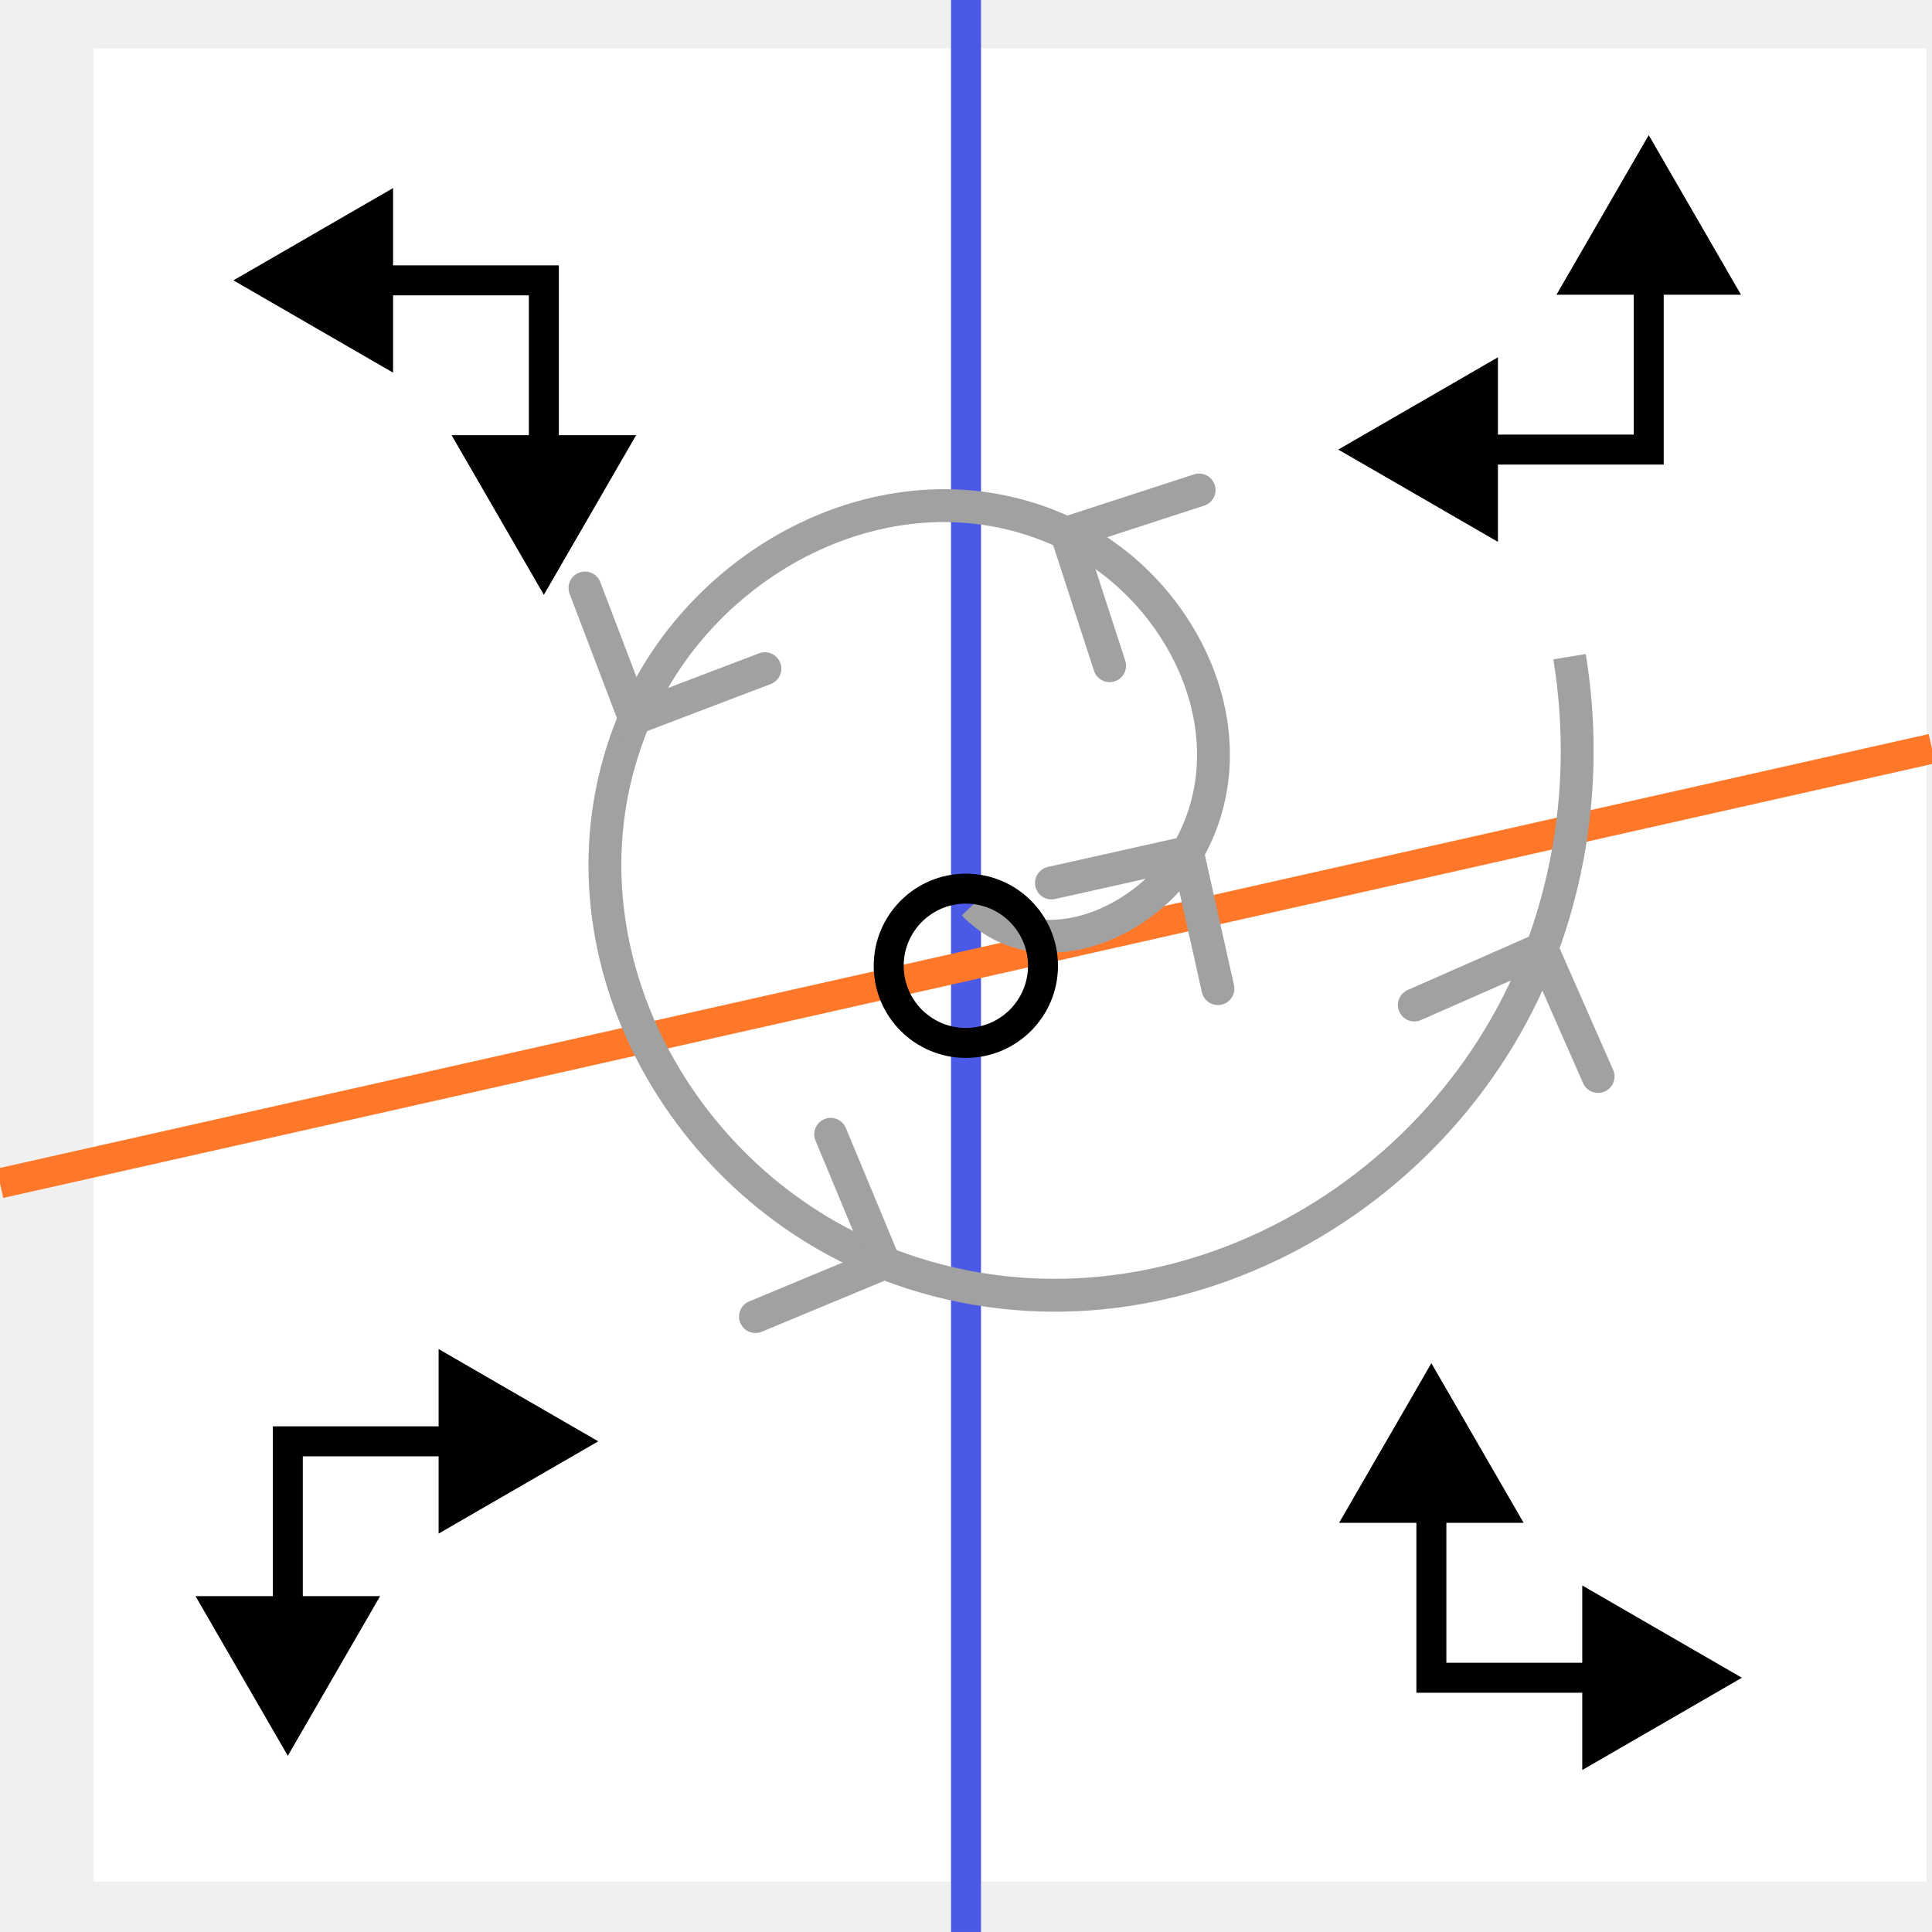
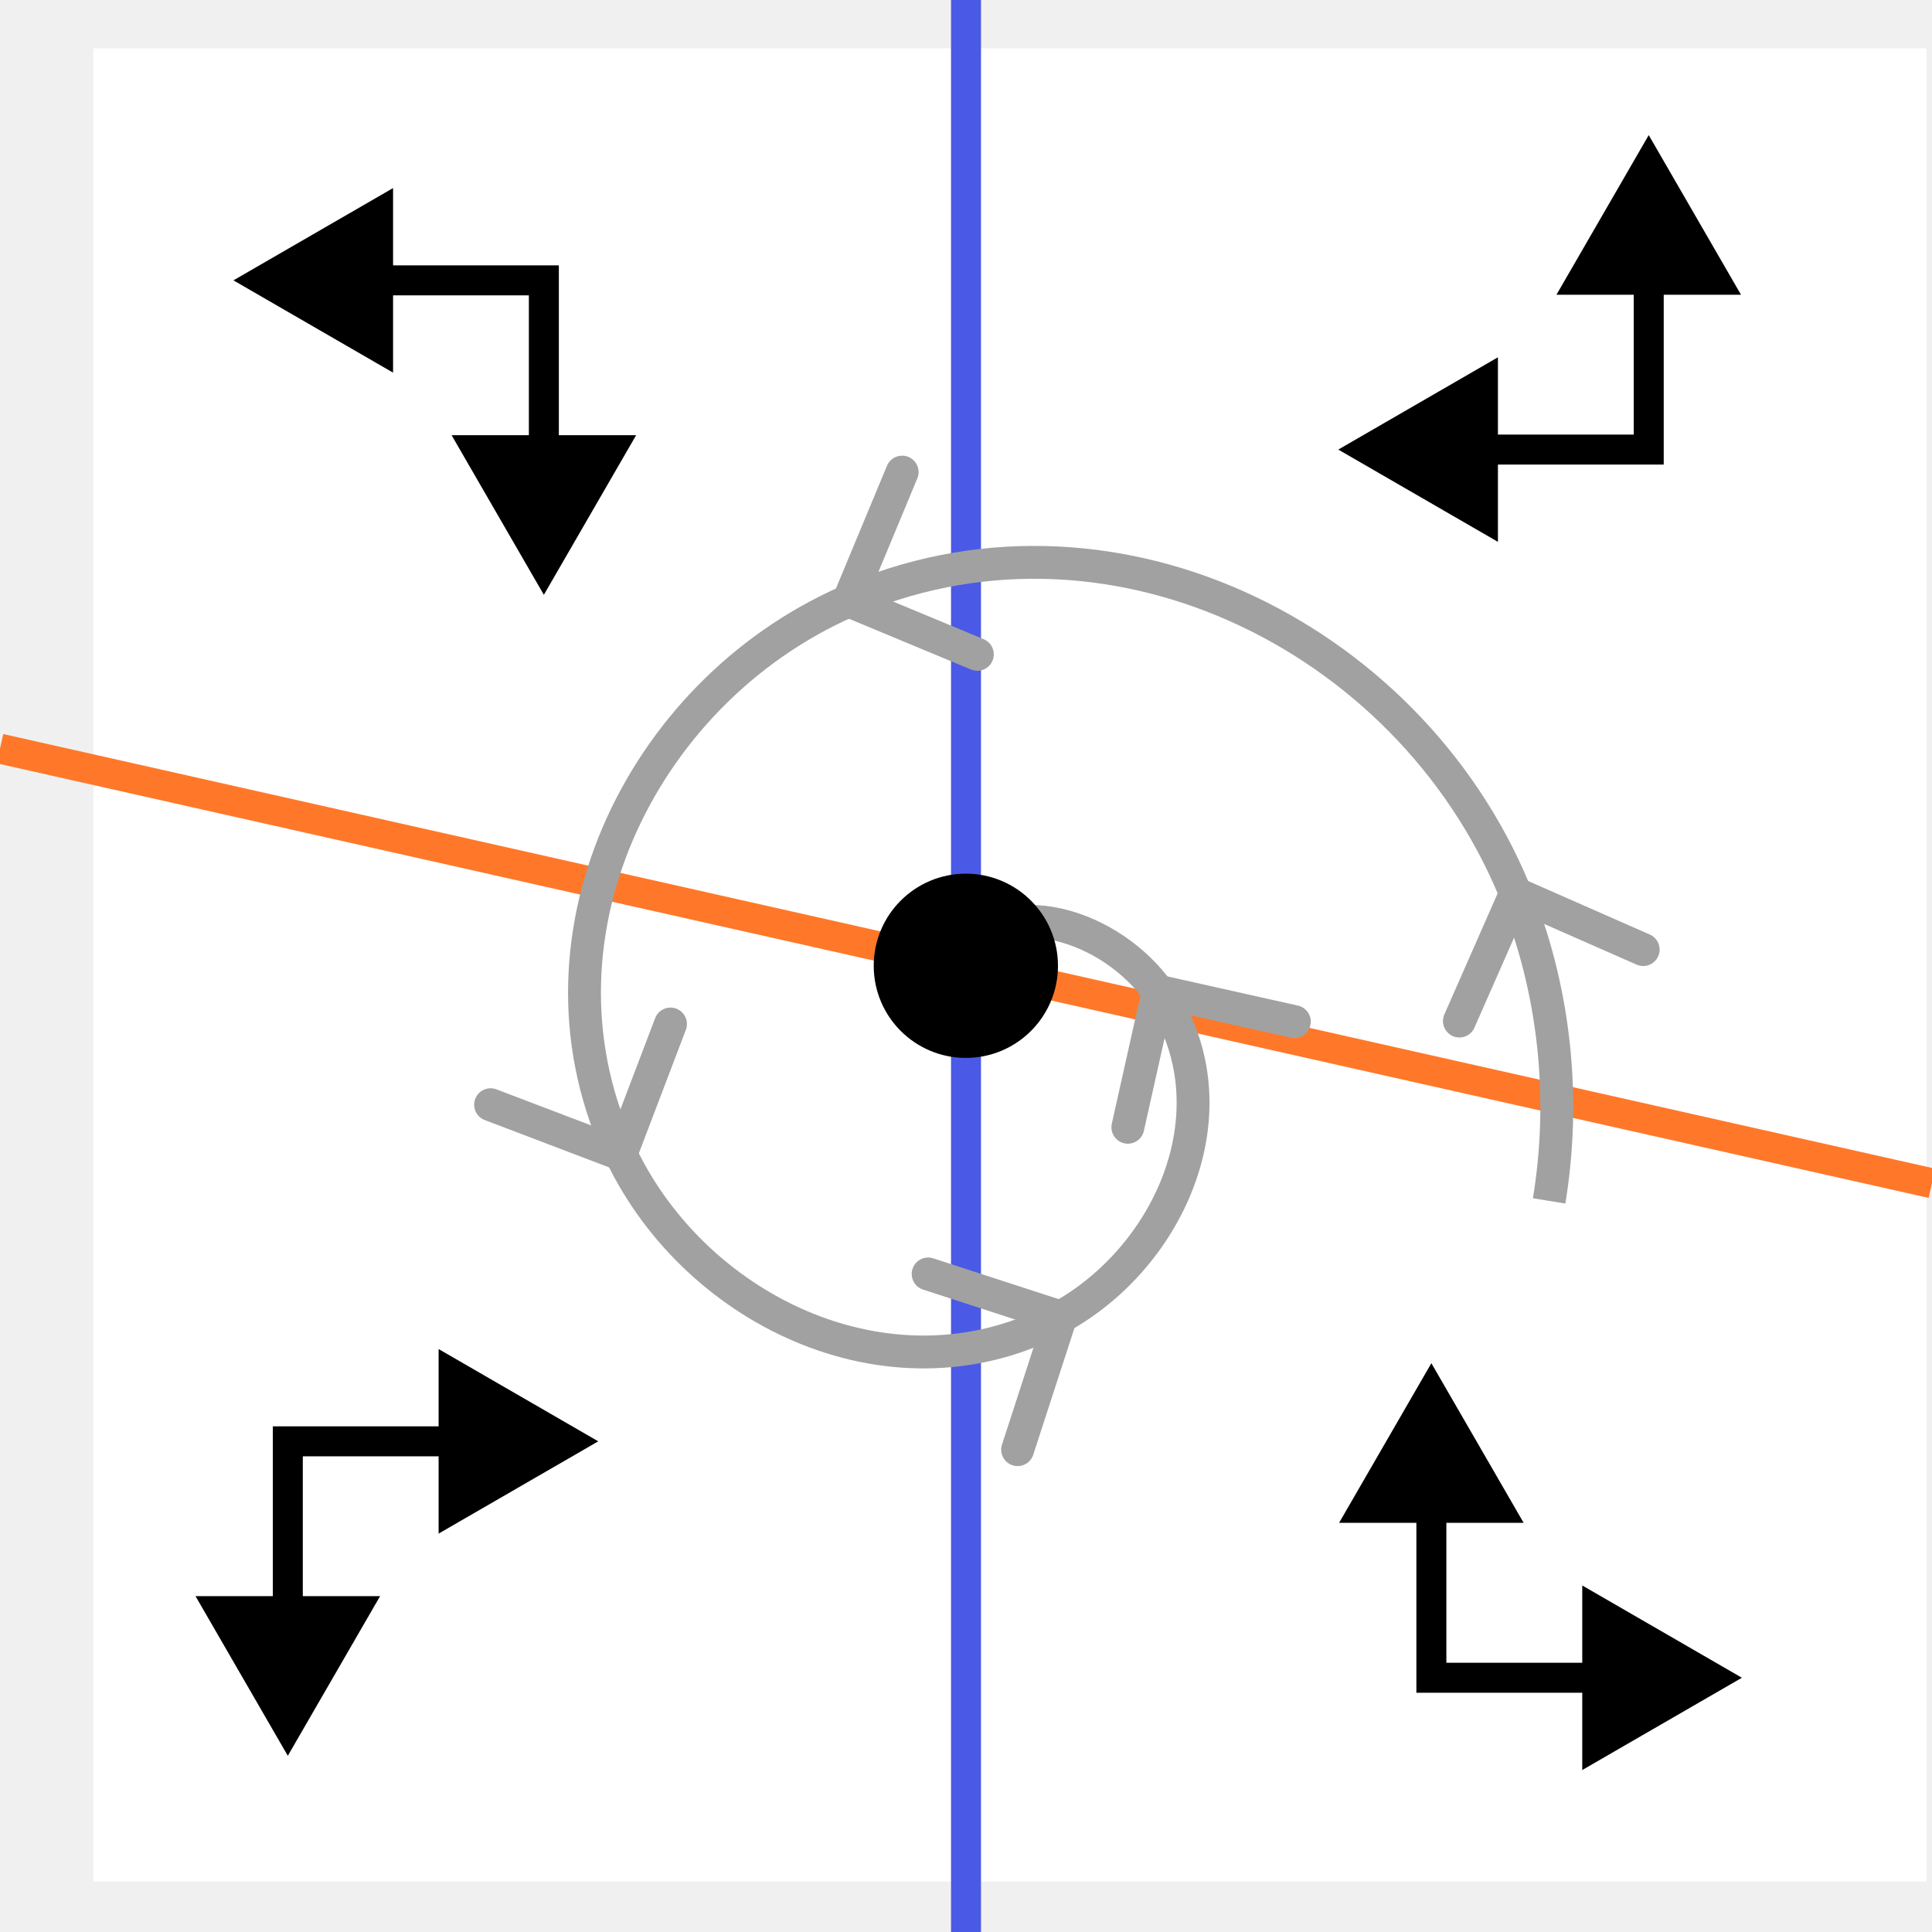
<svg xmlns="http://www.w3.org/2000/svg" width="23.519mm" height="23.519mm" viewBox="0 0 23.519 23.519" version="1.1" id="svg1">
  <defs id="defs1">
-     <marker style="overflow:visible" id="ArrowWideRounded" refX="0" refY="0" orient="auto-start-reverse" markerWidth="1" markerHeight="1" viewBox="0 0 1 1" preserveAspectRatio="xMidYMid" markerUnits="strokeWidth">
+     <marker style="overflow:visible" id="ArrowWideRounded" refX="0" refY="0" orient="auto" markerWidth="1" markerHeight="1" viewBox="0 0 1 1" preserveAspectRatio="xMidYMid" markerUnits="strokeWidth">
      <path style="fill:none;stroke:context-stroke;stroke-width:1;stroke-linecap:round" d="m -2.75,3 3,-3 -3,-3" id="path12" />
    </marker>
    <marker style="overflow:visible" id="Triangle" refX="0" refY="0" orient="auto-start-reverse" markerWidth="1" markerHeight="1" viewBox="0 0 1 1" preserveAspectRatio="xMidYMid">
      <path transform="scale(0.5)" style="fill:context-stroke;fill-rule:evenodd;stroke:context-stroke;stroke-width:1pt" d="M 5.77,0 -2.88,5 V -5 Z" id="path135" />
    </marker>
    <marker style="overflow:visible" id="Triangle-9" refX="0" refY="0" orient="auto-start-reverse" markerWidth="1" markerHeight="1" viewBox="0 0 1 1" preserveAspectRatio="xMidYMid">
      <path transform="scale(0.5)" style="fill:context-stroke;fill-rule:evenodd;stroke:context-stroke;stroke-width:1pt" d="M 5.77,0 -2.88,5 V -5 Z" id="path135-3" />
    </marker>
    <marker style="overflow:visible" id="Triangle-9-0" refX="0" refY="0" orient="auto-start-reverse" markerWidth="1" markerHeight="1" viewBox="0 0 1 1" preserveAspectRatio="xMidYMid">
      <path transform="scale(0.5)" style="fill:context-stroke;fill-rule:evenodd;stroke:context-stroke;stroke-width:1pt" d="M 5.77,0 -2.88,5 V -5 Z" id="path135-3-2" />
    </marker>
    <marker style="overflow:visible" id="Triangle-2" refX="0" refY="0" orient="auto-start-reverse" markerWidth="1" markerHeight="1" viewBox="0 0 1 1" preserveAspectRatio="xMidYMid">
      <path transform="scale(0.5)" style="fill:context-stroke;fill-rule:evenodd;stroke:context-stroke;stroke-width:1pt" d="M 5.77,0 -2.88,5 V -5 Z" id="path135-7" />
    </marker>
  </defs>
  <g id="layer1" transform="translate(-1.299351,-0.8871138)">
    <rect style="fill:#ffffff;fill-opacity:1;stroke:none;stroke-width:0.365;stroke-dasharray:none;stroke-opacity:1;paint-order:fill markers stroke" id="rect1" width="22.316" height="22.316" x="2.436" y="1.476" />
    <path style="fill:#ffffff;fill-opacity:1;stroke:#4a5ae6;stroke-width:0.365;stroke-dasharray:none;stroke-opacity:1;paint-order:fill markers stroke" d="M 13.059,0.887 V 24.406" id="path1" />
-     <path style="fill:#ffffff;fill-opacity:1;stroke:#ff782a;stroke-width:0.365;stroke-dasharray:none;stroke-opacity:1;paint-order:fill markers stroke" d="M 24.818,10.001 1.299,15.292" id="path1-1" />
+     <path style="fill:#ffffff;fill-opacity:1;stroke:#ff782a;stroke-width:0.365;stroke-dasharray:none;stroke-opacity:1;paint-order:fill markers stroke" d="M 1.299,10.001 24.818,15.292" id="path1-1" />
    <path style="fill:#ffffff;fill-opacity:1;stroke:#000000;stroke-width:0.365;stroke-dasharray:none;stroke-opacity:1;marker-start:url(#Triangle);marker-end:url(#Triangle);paint-order:fill markers stroke" d="m 18.887,6.36 h 2.483 v -2.532" id="path2" />
    <path style="fill:#ffffff;fill-opacity:1;stroke:#000000;stroke-width:0.365;stroke-dasharray:none;stroke-opacity:1;marker-start:url(#Triangle-9);marker-end:url(#Triangle-9);paint-order:fill markers stroke" d="m 5.437,4.3 h 2.483 v 2.532" id="path2-2" />
    <path style="fill:#ffffff;fill-opacity:1;stroke:#000000;stroke-width:0.365;stroke-dasharray:none;stroke-opacity:1;marker-start:url(#Triangle-2);marker-end:url(#Triangle-2);paint-order:fill markers stroke" d="m 7.286,18.433 h -2.483 v 2.532" id="path3" />
    <path style="fill:#ffffff;fill-opacity:1;stroke:#000000;stroke-width:0.365;stroke-dasharray:none;stroke-opacity:1;marker-start:url(#Triangle-9-0);marker-end:url(#Triangle-9-0);paint-order:fill markers stroke" d="M 21.208,21.311 H 18.724 V 18.778" id="path2-2-0" />
-     <path style="fill:none;fill-rule:evenodd;stroke:#a1a1a1;stroke-width:1.512;stroke-dasharray:none;stroke-opacity:1;marker-mid:url(#ArrowWideRounded)" id="path5" d="m 45.048,39.864 c 3.967,-1.296 7.267,2.756 7.539,6.341 C 53.065,52.5 47.045,57.051 41.169,56.942 32.614,56.784 26.68,48.592 27.234,40.447 27.97,29.64 38.4,22.289 48.807,23.315 c 13.058,1.288 21.841,13.984 20.329,26.65 -0.555,4.654 -2.403,9.114 -5.245,12.836" transform="matrix(0.2334984,0.1244299,0.1244299,-0.2334984,-2.326668,15.59544)" />
-     <circle style="fill:none;fill-opacity:1;stroke:#000000;stroke-width:0.365;stroke-dasharray:none;stroke-opacity:1;paint-order:fill markers stroke" id="path4" cx="13.057" cy="12.644" r="0.939" />
+     <path id="path5" style="fill:none;fill-rule:evenodd;stroke:#a1a1a1;stroke-width:1.512;marker-mid:url(#ArrowWideRounded)" transform="matrix(0.2334984,-0.1244299,0.1244299,0.2334984,-2.575184,8.792146)" d="M 63.891,62.801 C 66.734,59.079 68.581,54.619 69.136,49.965 70.648,37.299 61.865,24.603 48.807,23.315 38.4,22.289 27.97,29.64 27.234,40.447 c -0.554,8.145 5.38,16.337 13.934,16.496 5.876,0.109 11.897,-4.443 11.418,-10.737 -0.272,-3.585 -3.572,-7.638 -7.539,-6.341" />
+     <circle style="fill:#000000;fill-opacity:1;stroke:#000000;stroke-width:0.365;stroke-dasharray:none;stroke-opacity:1;paint-order:fill markers stroke" id="path4" cx="13.057" cy="12.644" r="0.939" />
  </g>
</svg>
